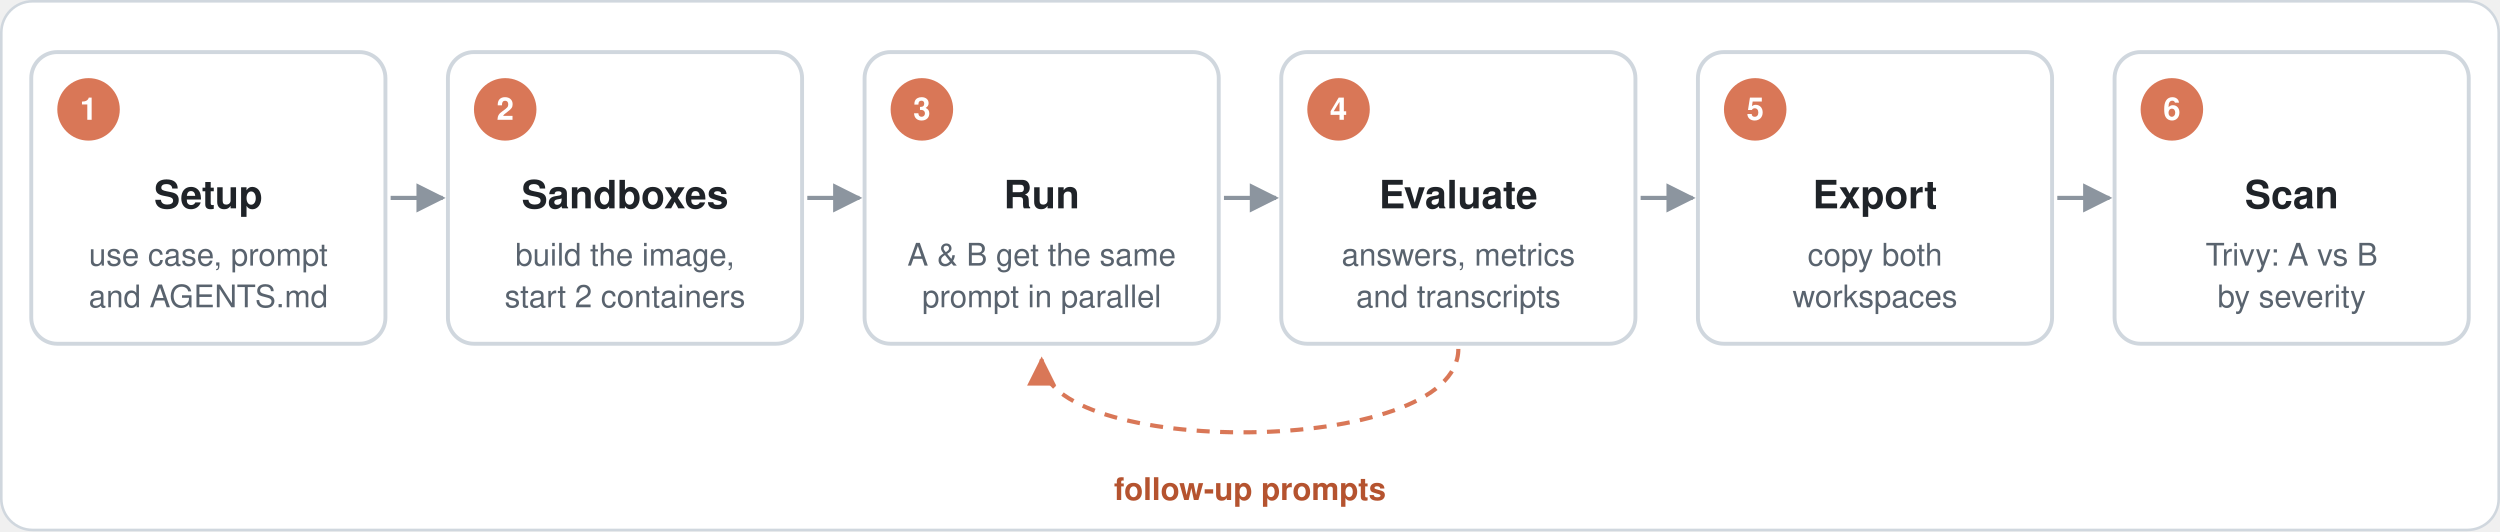
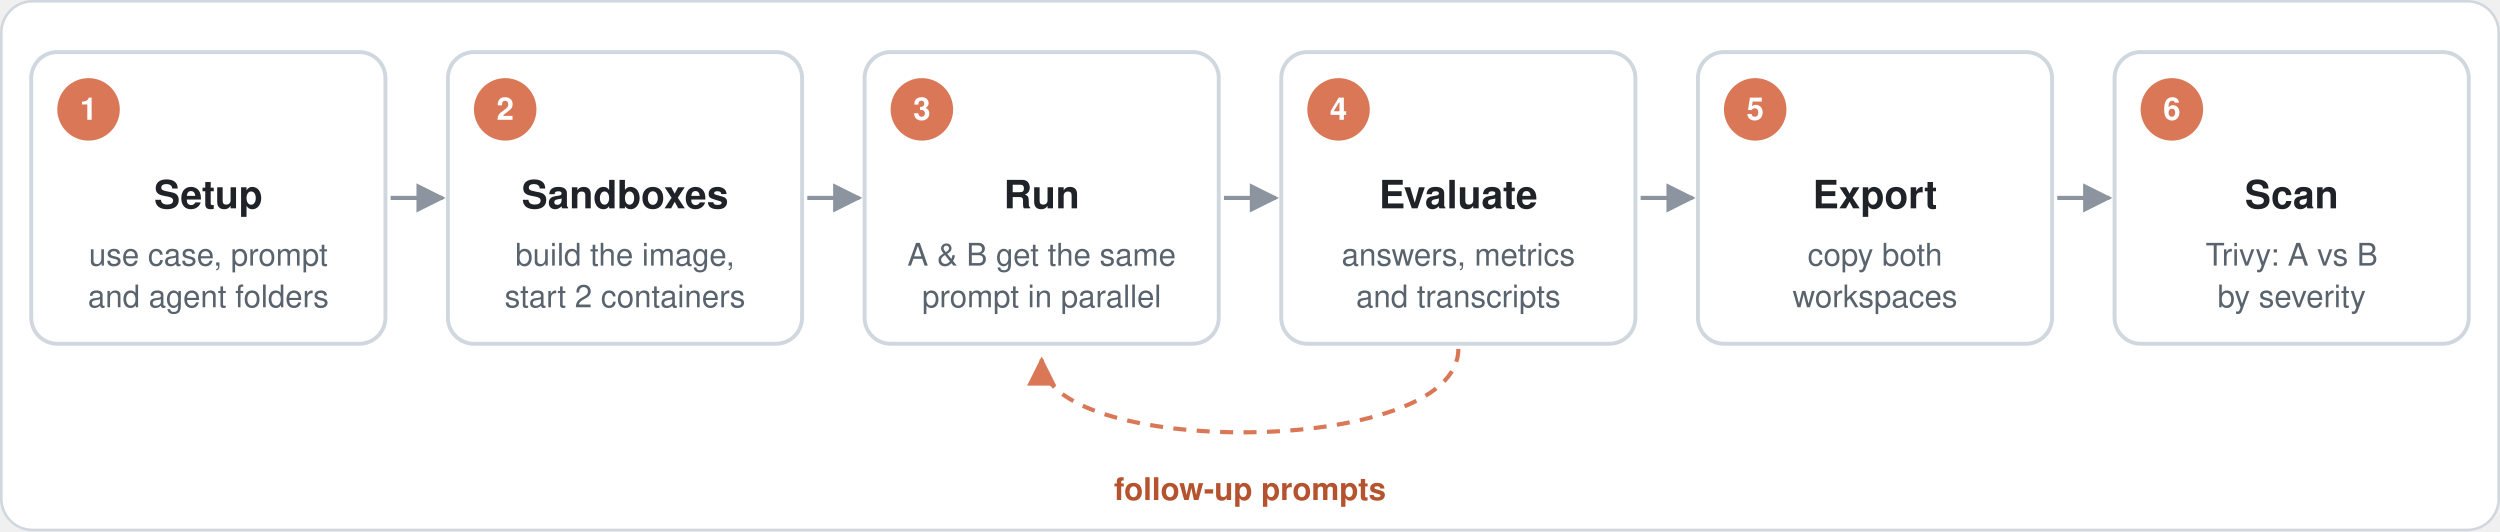
<svg xmlns="http://www.w3.org/2000/svg" viewBox="0 0 960 204" width="960" height="204" role="img" aria-label="Workflow: 1 setup, 2 start two sandboxes, 3 run the same prompt on A and B in parallel, 4 evaluate with follow-up prompts (looping back to run), 5 export both workspaces, 6 scan them with Trivy.">
  <style>
    .bg{fill:#ffffff;stroke:#d0d7de;stroke-width:1}
    .card{fill:#ffffff;stroke:#d0d7de;stroke-width:1.5}
    .num{fill:#d97757}
    .n,.t,.s{font-family:-apple-system,BlinkMacSystemFont,"Segoe UI",Helvetica,Arial,sans-serif;text-anchor:middle}
    .n{fill:#ffffff;font-size:12px;font-weight:700}
    .t{fill:#1f2328;font-size:15px;font-weight:600}
    .s{fill:#59636e;font-size:12px}
    .loop-label{fill:#b5532f;font-size:12px;font-weight:600}
    .wire{fill:none;stroke:#8c959f;stroke-width:1.6}
    .loop{fill:none;stroke:#d97757;stroke-width:1.6;stroke-dasharray:5 4}
    .tip{fill:#8c959f}
    .tip-a{fill:#d97757}
    @media (prefers-color-scheme: dark){
      .bg{fill:#0d1117;stroke:#30363d}
      .card{fill:#161b22;stroke:#30363d}
      .num{fill:#e08a68}
      .n{fill:#0d1117}
      .t{fill:#e6edf3}
      .s{fill:#9198a1}
      .loop-label{fill:#e08a68}
      .wire{stroke:#6e7681}
      .loop{stroke:#e08a68}
      .tip{fill:#6e7681}
      .tip-a{fill:#e08a68}
    }
  </style>
  <defs>
    <marker id="tip" viewBox="0 0 10 10" refX="9" refY="5" markerWidth="7" markerHeight="7" orient="auto">
      <path class="tip" d="M0,0 L10,5 L0,10 z" />
    </marker>
    <marker id="tip-a" viewBox="0 0 10 10" refX="9" refY="5" markerWidth="7" markerHeight="7" orient="auto">
      <path class="tip-a" d="M0,0 L10,5 L0,10 z" />
    </marker>
  </defs>
  <rect class="bg" x="0.5" y="0.5" width="959" height="203" rx="12" />
  <rect class="card" x="12" y="20" width="136" height="112" rx="10" />
  <circle class="num" cx="34" cy="42" r="12" />
  <text class="n" x="34" y="46">1</text>
  <text class="t" x="80" y="80">Setup</text>
  <text class="s" x="80" y="102">use case, prompt</text>
-   <text class="s" x="80" y="118">and AGENTS.md</text>
+   <text class="s" x="80" y="118">and agent folders</text>
  <path class="wire" d="M150 76 H170" marker-end="url(#tip)" />
  <rect class="card" x="172" y="20" width="136" height="112" rx="10" />
  <circle class="num" cx="194" cy="42" r="12" />
  <text class="n" x="194" y="46">2</text>
  <text class="t" x="240" y="80">Sandboxes</text>
  <text class="s" x="240" y="102">build the image,</text>
  <text class="s" x="240" y="118">start 2 containers</text>
  <path class="wire" d="M310 76 H330" marker-end="url(#tip)" />
  <rect class="card" x="332" y="20" width="136" height="112" rx="10" />
  <circle class="num" cx="354" cy="42" r="12" />
  <text class="n" x="354" y="46">3</text>
  <text class="t" x="400" y="80">Run</text>
  <text class="s" x="400" y="102">A &amp; B get the same</text>
  <text class="s" x="400" y="118">prompt in parallel</text>
  <path class="wire" d="M470 76 H490" marker-end="url(#tip)" />
  <rect class="card" x="492" y="20" width="136" height="112" rx="10" />
  <circle class="num" cx="514" cy="42" r="12" />
  <text class="n" x="514" y="46">4</text>
  <text class="t" x="560" y="80">Evaluate</text>
  <text class="s" x="560" y="102">answers, metrics</text>
  <text class="s" x="560" y="118">and transcripts</text>
  <path class="wire" d="M630 76 H650" marker-end="url(#tip)" />
  <rect class="card" x="652" y="20" width="136" height="112" rx="10" />
  <circle class="num" cx="674" cy="42" r="12" />
  <text class="n" x="674" y="46">5</text>
  <text class="t" x="720" y="80">Export</text>
  <text class="s" x="720" y="102">copy both</text>
  <text class="s" x="720" y="118">workspaces</text>
  <path class="wire" d="M790 76 H810" marker-end="url(#tip)" />
  <rect class="card" x="812" y="20" width="136" height="112" rx="10" />
  <circle class="num" cx="834" cy="42" r="12" />
  <text class="n" x="834" y="46">6</text>
  <text class="t" x="880" y="80">Scan</text>
  <text class="s" x="880" y="102">Trivy: A vs B</text>
  <text class="s" x="880" y="118">by severity</text>
  <path class="loop" d="M560 134 C560 176, 400 176, 400 138" marker-end="url(#tip-a)" />
  <text class="t loop-label" x="480" y="192">follow-up prompts</text>
</svg>
